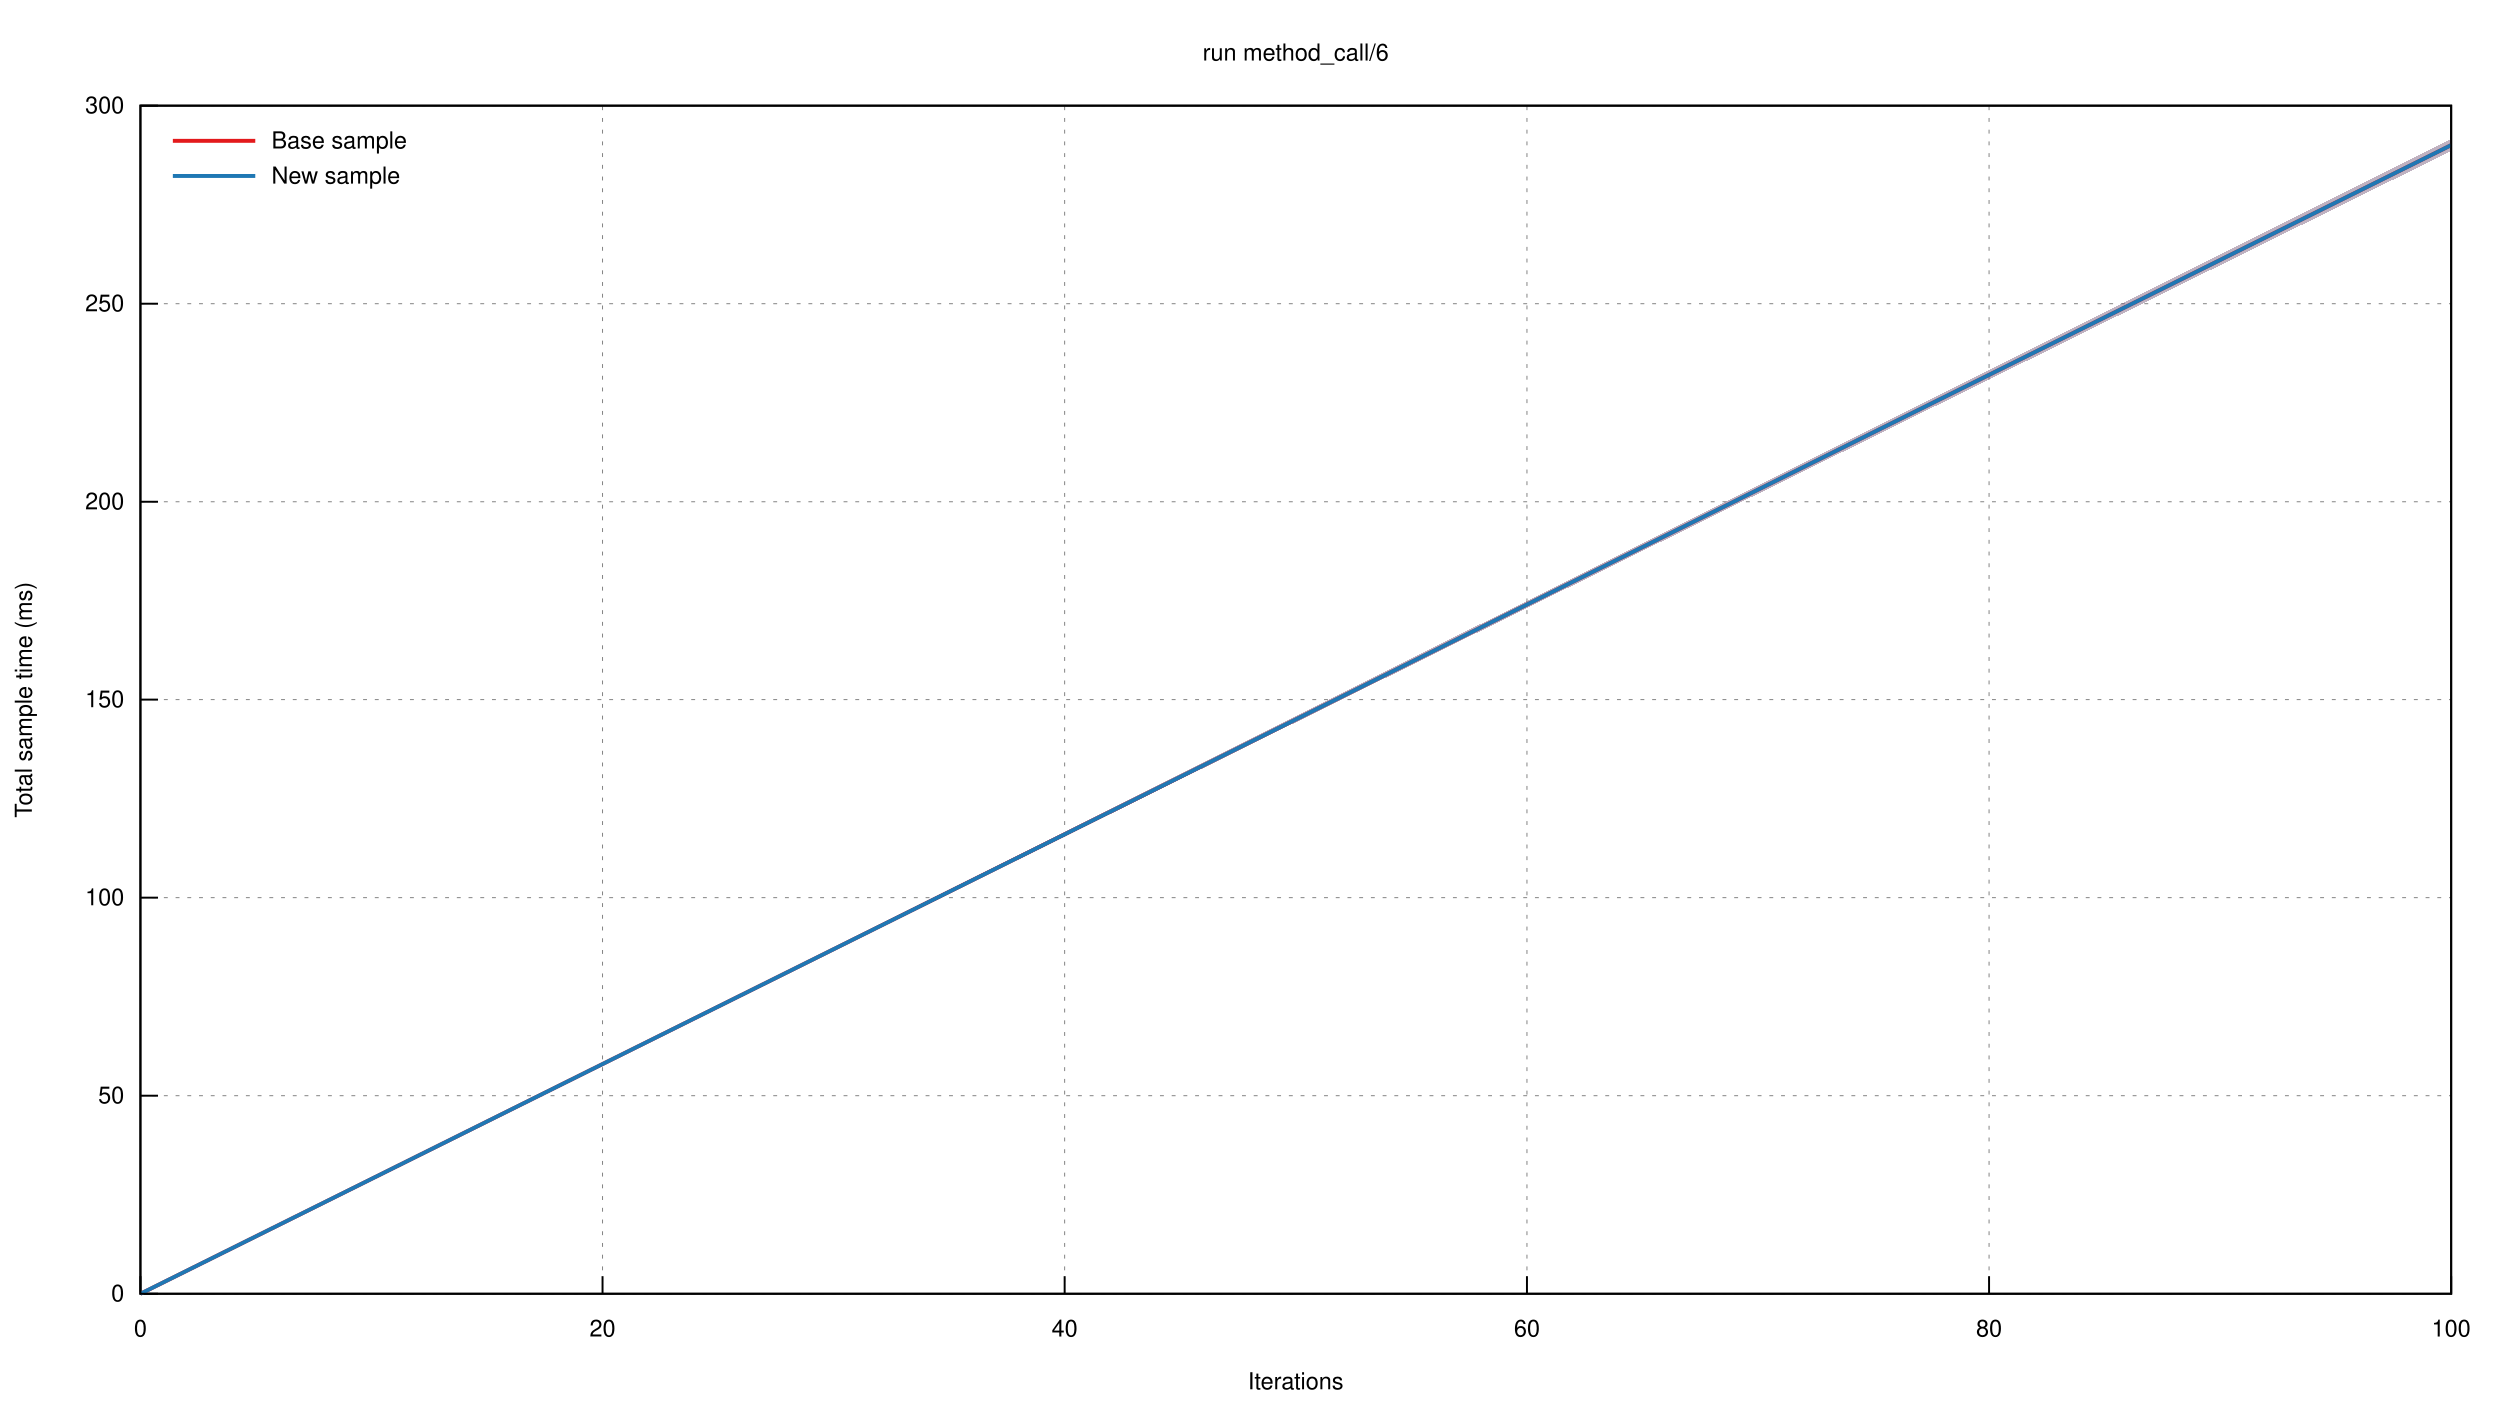
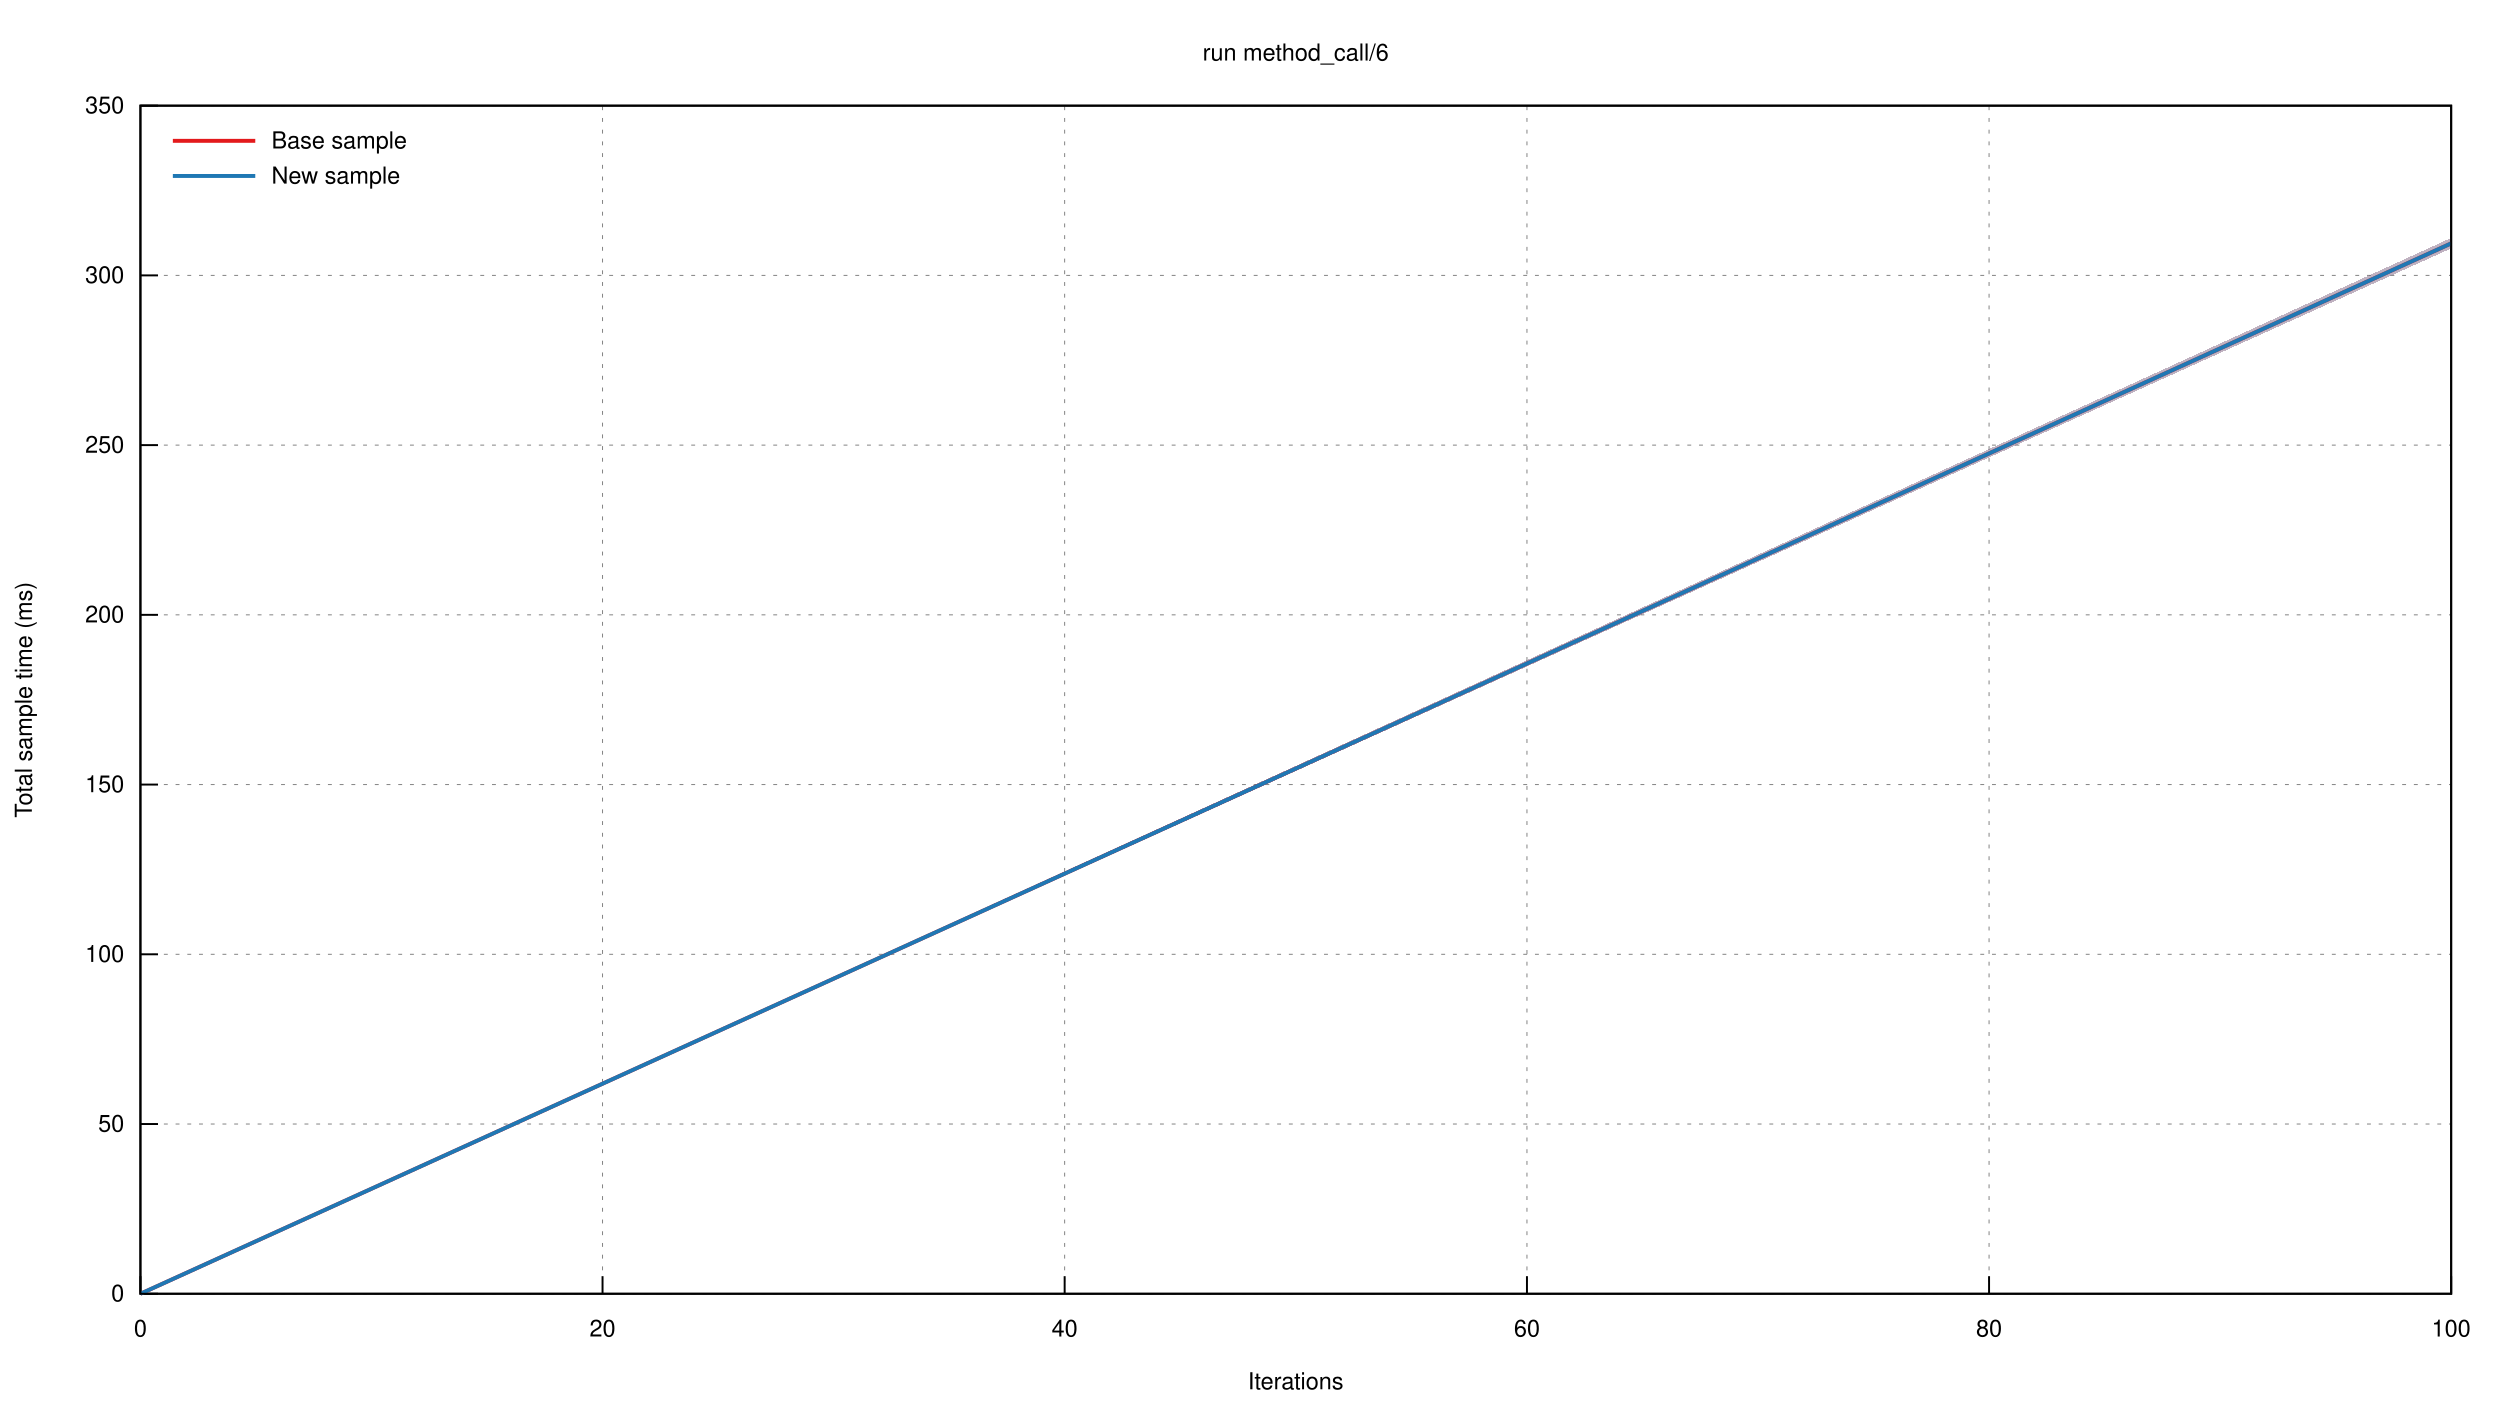
<svg xmlns="http://www.w3.org/2000/svg" xmlns:xlink="http://www.w3.org/1999/xlink" viewBox="0 0 1280 720">
  <g id="gnuplot_canvas">
    <rect x="0" y="0" width="1280" height="720" fill="none" />
    <defs>
      <circle id="gpDot" r="0.5" stroke-width="0.5" stroke="currentColor" />
      <path id="gpPt0" stroke-width="0.222" stroke="currentColor" d="M-1,0 h2 M0,-1 v2" />
      <path id="gpPt1" stroke-width="0.222" stroke="currentColor" d="M-1,-1 L1,1 M1,-1 L-1,1" />
      <path id="gpPt2" stroke-width="0.222" stroke="currentColor" d="M-1,0 L1,0 M0,-1 L0,1 M-1,-1 L1,1 M-1,1 L1,-1" />
      <rect id="gpPt3" stroke-width="0.222" stroke="currentColor" x="-1" y="-1" width="2" height="2" />
      <rect id="gpPt4" stroke-width="0.222" stroke="currentColor" fill="currentColor" x="-1" y="-1" width="2" height="2" />
      <circle id="gpPt5" stroke-width="0.222" stroke="currentColor" cx="0" cy="0" r="1" />
      <use xlink:href="#gpPt5" id="gpPt6" fill="currentColor" stroke="none" />
      <path id="gpPt7" stroke-width="0.222" stroke="currentColor" d="M0,-1.33 L-1.33,0.67 L1.33,0.67 z" />
      <use xlink:href="#gpPt7" id="gpPt8" fill="currentColor" stroke="none" />
      <use xlink:href="#gpPt7" id="gpPt9" stroke="currentColor" transform="rotate(180)" />
      <use xlink:href="#gpPt9" id="gpPt10" fill="currentColor" stroke="none" />
      <use xlink:href="#gpPt3" id="gpPt11" stroke="currentColor" transform="rotate(45)" />
      <use xlink:href="#gpPt11" id="gpPt12" fill="currentColor" stroke="none" />
      <path id="gpPt13" stroke-width="0.222" stroke="currentColor" d="M0,1.330 L1.265,0.411 L0.782,-1.067 L-0.782,-1.076 L-1.265,0.411 z" />
      <use xlink:href="#gpPt13" id="gpPt14" fill="currentColor" stroke="none" />
      <filter id="textbox" filterUnits="objectBoundingBox" x="0" y="0" height="1" width="1">
        <feFlood flood-color="white" flood-opacity="1" result="bgnd" />
        <feComposite in="SourceGraphic" in2="bgnd" operator="atop" />
      </filter>
      <filter id="greybox" filterUnits="objectBoundingBox" x="0" y="0" height="1" width="1">
        <feFlood flood-color="lightgrey" flood-opacity="1" result="grey" />
        <feComposite in="SourceGraphic" in2="grey" operator="atop" />
      </filter>
    </defs>
    <g fill="none" color="white" stroke="currentColor" stroke-width="1.00" stroke-linecap="butt" stroke-linejoin="miter">
</g>
    <g fill="none" color="black" stroke="currentColor" stroke-width="1.00" stroke-linecap="butt" stroke-linejoin="miter">
</g>
    <g fill="none" color="black" stroke="black" stroke-width="0.50" stroke-linecap="butt" stroke-linejoin="miter">
</g>
    <g fill="none" color="gray" stroke="currentColor" stroke-width="0.50" stroke-linecap="butt" stroke-linejoin="miter">
      <path stroke="gray" stroke-dasharray="2,4" class="gridline" d="M71.9,662.4 L1255.0,662.4  " />
    </g>
    <g fill="none" color="gray" stroke="gray" stroke-width="1.00" stroke-linecap="butt" stroke-linejoin="miter">
</g>
    <g fill="none" color="black" stroke="currentColor" stroke-width="1.00" stroke-linecap="butt" stroke-linejoin="miter">
      <path stroke="black" d="M71.9,662.4 L80.9,662.4  " />
      <g transform="translate(63.6,666.3)" stroke="none" fill="black" font-family="Helvetica" font-size="12.00" text-anchor="end">
        <text>
          <tspan font-family="Helvetica"> 0</tspan>
        </text>
      </g>
    </g>
    <g fill="none" color="black" stroke="currentColor" stroke-width="1.00" stroke-linecap="butt" stroke-linejoin="miter">
</g>
    <g fill="none" color="black" stroke="black" stroke-width="0.50" stroke-linecap="butt" stroke-linejoin="miter">
</g>
    <g fill="none" color="gray" stroke="currentColor" stroke-width="0.50" stroke-linecap="butt" stroke-linejoin="miter">
-       <path stroke="gray" stroke-dasharray="2,4" class="gridline" d="M71.9,561.0 L1255.0,561.0  " />
-     </g>
-     <g fill="none" color="gray" stroke="gray" stroke-width="1.00" stroke-linecap="butt" stroke-linejoin="miter">
- </g>
-     <g fill="none" color="black" stroke="currentColor" stroke-width="1.00" stroke-linecap="butt" stroke-linejoin="miter">
-       <path stroke="black" d="M71.9,561.0 L80.9,561.0  " />
-       <g transform="translate(63.6,564.9)" stroke="none" fill="black" font-family="Helvetica" font-size="12.00" text-anchor="end">
+       <path stroke="gray" stroke-dasharray="2,4" class="gridline" d="M71.9,575.5 L1255.0,575.5  " />
+     </g>
+     <g fill="none" color="gray" stroke="gray" stroke-width="1.00" stroke-linecap="butt" stroke-linejoin="miter">
+ </g>
+     <g fill="none" color="black" stroke="currentColor" stroke-width="1.00" stroke-linecap="butt" stroke-linejoin="miter">
+       <path stroke="black" d="M71.9,575.5 L80.9,575.5  " />
+       <g transform="translate(63.6,579.4)" stroke="none" fill="black" font-family="Helvetica" font-size="12.00" text-anchor="end">
        <text>
          <tspan font-family="Helvetica"> 50</tspan>
        </text>
      </g>
    </g>
    <g fill="none" color="black" stroke="currentColor" stroke-width="1.00" stroke-linecap="butt" stroke-linejoin="miter">
</g>
    <g fill="none" color="black" stroke="black" stroke-width="0.50" stroke-linecap="butt" stroke-linejoin="miter">
</g>
    <g fill="none" color="gray" stroke="currentColor" stroke-width="0.50" stroke-linecap="butt" stroke-linejoin="miter">
-       <path stroke="gray" stroke-dasharray="2,4" class="gridline" d="M71.9,459.6 L1255.0,459.6  " />
-     </g>
-     <g fill="none" color="gray" stroke="gray" stroke-width="1.00" stroke-linecap="butt" stroke-linejoin="miter">
- </g>
-     <g fill="none" color="black" stroke="currentColor" stroke-width="1.00" stroke-linecap="butt" stroke-linejoin="miter">
-       <path stroke="black" d="M71.9,459.6 L80.9,459.6  " />
-       <g transform="translate(63.6,463.5)" stroke="none" fill="black" font-family="Helvetica" font-size="12.00" text-anchor="end">
+       <path stroke="gray" stroke-dasharray="2,4" class="gridline" d="M71.9,488.6 L1255.0,488.6  " />
+     </g>
+     <g fill="none" color="gray" stroke="gray" stroke-width="1.00" stroke-linecap="butt" stroke-linejoin="miter">
+ </g>
+     <g fill="none" color="black" stroke="currentColor" stroke-width="1.00" stroke-linecap="butt" stroke-linejoin="miter">
+       <path stroke="black" d="M71.9,488.6 L80.9,488.6  " />
+       <g transform="translate(63.6,492.5)" stroke="none" fill="black" font-family="Helvetica" font-size="12.00" text-anchor="end">
        <text>
          <tspan font-family="Helvetica"> 100</tspan>
        </text>
      </g>
    </g>
    <g fill="none" color="black" stroke="currentColor" stroke-width="1.00" stroke-linecap="butt" stroke-linejoin="miter">
</g>
    <g fill="none" color="black" stroke="black" stroke-width="0.50" stroke-linecap="butt" stroke-linejoin="miter">
</g>
    <g fill="none" color="gray" stroke="currentColor" stroke-width="0.50" stroke-linecap="butt" stroke-linejoin="miter">
-       <path stroke="gray" stroke-dasharray="2,4" class="gridline" d="M71.9,358.2 L1255.0,358.2  " />
-     </g>
-     <g fill="none" color="gray" stroke="gray" stroke-width="1.00" stroke-linecap="butt" stroke-linejoin="miter">
- </g>
-     <g fill="none" color="black" stroke="currentColor" stroke-width="1.00" stroke-linecap="butt" stroke-linejoin="miter">
-       <path stroke="black" d="M71.9,358.2 L80.9,358.2  " />
-       <g transform="translate(63.6,362.1)" stroke="none" fill="black" font-family="Helvetica" font-size="12.00" text-anchor="end">
+       <path stroke="gray" stroke-dasharray="2,4" class="gridline" d="M71.9,401.7 L1255.0,401.7  " />
+     </g>
+     <g fill="none" color="gray" stroke="gray" stroke-width="1.00" stroke-linecap="butt" stroke-linejoin="miter">
+ </g>
+     <g fill="none" color="black" stroke="currentColor" stroke-width="1.00" stroke-linecap="butt" stroke-linejoin="miter">
+       <path stroke="black" d="M71.9,401.7 L80.9,401.7  " />
+       <g transform="translate(63.6,405.6)" stroke="none" fill="black" font-family="Helvetica" font-size="12.00" text-anchor="end">
        <text>
          <tspan font-family="Helvetica"> 150</tspan>
        </text>
      </g>
    </g>
    <g fill="none" color="black" stroke="currentColor" stroke-width="1.00" stroke-linecap="butt" stroke-linejoin="miter">
</g>
    <g fill="none" color="black" stroke="black" stroke-width="0.50" stroke-linecap="butt" stroke-linejoin="miter">
</g>
    <g fill="none" color="gray" stroke="currentColor" stroke-width="0.50" stroke-linecap="butt" stroke-linejoin="miter">
-       <path stroke="gray" stroke-dasharray="2,4" class="gridline" d="M71.9,256.9 L1255.0,256.9  " />
-     </g>
-     <g fill="none" color="gray" stroke="gray" stroke-width="1.00" stroke-linecap="butt" stroke-linejoin="miter">
- </g>
-     <g fill="none" color="black" stroke="currentColor" stroke-width="1.00" stroke-linecap="butt" stroke-linejoin="miter">
-       <path stroke="black" d="M71.9,256.9 L80.9,256.9  " />
-       <g transform="translate(63.6,260.8)" stroke="none" fill="black" font-family="Helvetica" font-size="12.00" text-anchor="end">
+       <path stroke="gray" stroke-dasharray="2,4" class="gridline" d="M71.9,314.8 L1255.0,314.8  " />
+     </g>
+     <g fill="none" color="gray" stroke="gray" stroke-width="1.00" stroke-linecap="butt" stroke-linejoin="miter">
+ </g>
+     <g fill="none" color="black" stroke="currentColor" stroke-width="1.00" stroke-linecap="butt" stroke-linejoin="miter">
+       <path stroke="black" d="M71.9,314.8 L80.9,314.8  " />
+       <g transform="translate(63.6,318.7)" stroke="none" fill="black" font-family="Helvetica" font-size="12.00" text-anchor="end">
        <text>
          <tspan font-family="Helvetica"> 200</tspan>
        </text>
      </g>
    </g>
    <g fill="none" color="black" stroke="currentColor" stroke-width="1.00" stroke-linecap="butt" stroke-linejoin="miter">
</g>
    <g fill="none" color="black" stroke="black" stroke-width="0.50" stroke-linecap="butt" stroke-linejoin="miter">
</g>
    <g fill="none" color="gray" stroke="currentColor" stroke-width="0.50" stroke-linecap="butt" stroke-linejoin="miter">
-       <path stroke="gray" stroke-dasharray="2,4" class="gridline" d="M71.9,155.5 L1255.0,155.5  " />
-     </g>
-     <g fill="none" color="gray" stroke="gray" stroke-width="1.00" stroke-linecap="butt" stroke-linejoin="miter">
- </g>
-     <g fill="none" color="black" stroke="currentColor" stroke-width="1.00" stroke-linecap="butt" stroke-linejoin="miter">
-       <path stroke="black" d="M71.9,155.5 L80.9,155.5  " />
-       <g transform="translate(63.6,159.4)" stroke="none" fill="black" font-family="Helvetica" font-size="12.00" text-anchor="end">
+       <path stroke="gray" stroke-dasharray="2,4" class="gridline" d="M71.9,227.9 L1255.0,227.9  " />
+     </g>
+     <g fill="none" color="gray" stroke="gray" stroke-width="1.00" stroke-linecap="butt" stroke-linejoin="miter">
+ </g>
+     <g fill="none" color="black" stroke="currentColor" stroke-width="1.00" stroke-linecap="butt" stroke-linejoin="miter">
+       <path stroke="black" d="M71.9,227.9 L80.9,227.9  " />
+       <g transform="translate(63.6,231.8)" stroke="none" fill="black" font-family="Helvetica" font-size="12.00" text-anchor="end">
        <text>
          <tspan font-family="Helvetica"> 250</tspan>
+         </text>
+       </g>
+     </g>
+     <g fill="none" color="black" stroke="currentColor" stroke-width="1.00" stroke-linecap="butt" stroke-linejoin="miter">
+ </g>
+     <g fill="none" color="black" stroke="black" stroke-width="0.50" stroke-linecap="butt" stroke-linejoin="miter">
+ </g>
+     <g fill="none" color="gray" stroke="currentColor" stroke-width="0.50" stroke-linecap="butt" stroke-linejoin="miter">
+       <path stroke="gray" stroke-dasharray="2,4" class="gridline" d="M71.9,141.0 L1255.0,141.0  " />
+     </g>
+     <g fill="none" color="gray" stroke="gray" stroke-width="1.00" stroke-linecap="butt" stroke-linejoin="miter">
+ </g>
+     <g fill="none" color="black" stroke="currentColor" stroke-width="1.00" stroke-linecap="butt" stroke-linejoin="miter">
+       <path stroke="black" d="M71.9,141.0 L80.9,141.0  " />
+       <g transform="translate(63.6,144.9)" stroke="none" fill="black" font-family="Helvetica" font-size="12.00" text-anchor="end">
+         <text>
+           <tspan font-family="Helvetica"> 300</tspan>
        </text>
      </g>
    </g>
    <g fill="none" color="black" stroke="currentColor" stroke-width="1.00" stroke-linecap="butt" stroke-linejoin="miter">
</g>
    <g fill="none" color="black" stroke="black" stroke-width="0.50" stroke-linecap="butt" stroke-linejoin="miter">
</g>
    <g fill="none" color="gray" stroke="currentColor" stroke-width="0.50" stroke-linecap="butt" stroke-linejoin="miter">
      <path stroke="gray" stroke-dasharray="2,4" class="gridline" d="M71.9,54.1 L1255.0,54.1  " />
    </g>
    <g fill="none" color="gray" stroke="gray" stroke-width="1.00" stroke-linecap="butt" stroke-linejoin="miter">
</g>
    <g fill="none" color="black" stroke="currentColor" stroke-width="1.00" stroke-linecap="butt" stroke-linejoin="miter">
      <path stroke="black" d="M71.9,54.1 L80.9,54.1  " />
      <g transform="translate(63.6,58.0)" stroke="none" fill="black" font-family="Helvetica" font-size="12.00" text-anchor="end">
        <text>
-           <tspan font-family="Helvetica"> 300</tspan>
+           <tspan font-family="Helvetica"> 350</tspan>
        </text>
      </g>
    </g>
    <g fill="none" color="black" stroke="currentColor" stroke-width="1.00" stroke-linecap="butt" stroke-linejoin="miter">
</g>
    <g fill="none" color="black" stroke="black" stroke-width="0.50" stroke-linecap="butt" stroke-linejoin="miter">
</g>
    <g fill="none" color="gray" stroke="currentColor" stroke-width="0.50" stroke-linecap="butt" stroke-linejoin="miter">
      <path stroke="gray" stroke-dasharray="2,4" class="gridline" d="M71.9,662.4 L71.9,54.1  " />
    </g>
    <g fill="none" color="gray" stroke="gray" stroke-width="1.00" stroke-linecap="butt" stroke-linejoin="miter">
</g>
    <g fill="none" color="black" stroke="currentColor" stroke-width="1.00" stroke-linecap="butt" stroke-linejoin="miter">
      <path stroke="black" d="M71.9,662.4 L71.9,653.4  " />
      <g transform="translate(71.9,684.3)" stroke="none" fill="black" font-family="Helvetica" font-size="12.00" text-anchor="middle">
        <text>
          <tspan font-family="Helvetica"> 0</tspan>
        </text>
      </g>
    </g>
    <g fill="none" color="black" stroke="currentColor" stroke-width="1.00" stroke-linecap="butt" stroke-linejoin="miter">
</g>
    <g fill="none" color="black" stroke="black" stroke-width="0.50" stroke-linecap="butt" stroke-linejoin="miter">
</g>
    <g fill="none" color="gray" stroke="currentColor" stroke-width="0.50" stroke-linecap="butt" stroke-linejoin="miter">
      <path stroke="gray" stroke-dasharray="2,4" class="gridline" d="M308.5,662.4 L308.5,54.1  " />
    </g>
    <g fill="none" color="gray" stroke="gray" stroke-width="1.00" stroke-linecap="butt" stroke-linejoin="miter">
</g>
    <g fill="none" color="black" stroke="currentColor" stroke-width="1.00" stroke-linecap="butt" stroke-linejoin="miter">
      <path stroke="black" d="M308.5,662.4 L308.5,653.4  " />
      <g transform="translate(308.5,684.3)" stroke="none" fill="black" font-family="Helvetica" font-size="12.00" text-anchor="middle">
        <text>
          <tspan font-family="Helvetica"> 20</tspan>
        </text>
      </g>
    </g>
    <g fill="none" color="black" stroke="currentColor" stroke-width="1.00" stroke-linecap="butt" stroke-linejoin="miter">
</g>
    <g fill="none" color="black" stroke="black" stroke-width="0.50" stroke-linecap="butt" stroke-linejoin="miter">
</g>
    <g fill="none" color="gray" stroke="currentColor" stroke-width="0.50" stroke-linecap="butt" stroke-linejoin="miter">
      <path stroke="gray" stroke-dasharray="2,4" class="gridline" d="M545.1,662.4 L545.1,54.1  " />
    </g>
    <g fill="none" color="gray" stroke="gray" stroke-width="1.00" stroke-linecap="butt" stroke-linejoin="miter">
</g>
    <g fill="none" color="black" stroke="currentColor" stroke-width="1.00" stroke-linecap="butt" stroke-linejoin="miter">
      <path stroke="black" d="M545.1,662.4 L545.1,653.4  " />
      <g transform="translate(545.1,684.3)" stroke="none" fill="black" font-family="Helvetica" font-size="12.00" text-anchor="middle">
        <text>
          <tspan font-family="Helvetica"> 40</tspan>
        </text>
      </g>
    </g>
    <g fill="none" color="black" stroke="currentColor" stroke-width="1.00" stroke-linecap="butt" stroke-linejoin="miter">
</g>
    <g fill="none" color="black" stroke="black" stroke-width="0.50" stroke-linecap="butt" stroke-linejoin="miter">
</g>
    <g fill="none" color="gray" stroke="currentColor" stroke-width="0.50" stroke-linecap="butt" stroke-linejoin="miter">
      <path stroke="gray" stroke-dasharray="2,4" class="gridline" d="M781.8,662.4 L781.8,54.1  " />
    </g>
    <g fill="none" color="gray" stroke="gray" stroke-width="1.00" stroke-linecap="butt" stroke-linejoin="miter">
</g>
    <g fill="none" color="black" stroke="currentColor" stroke-width="1.00" stroke-linecap="butt" stroke-linejoin="miter">
      <path stroke="black" d="M781.8,662.4 L781.8,653.4  " />
      <g transform="translate(781.8,684.3)" stroke="none" fill="black" font-family="Helvetica" font-size="12.00" text-anchor="middle">
        <text>
          <tspan font-family="Helvetica"> 60</tspan>
        </text>
      </g>
    </g>
    <g fill="none" color="black" stroke="currentColor" stroke-width="1.00" stroke-linecap="butt" stroke-linejoin="miter">
</g>
    <g fill="none" color="black" stroke="black" stroke-width="0.50" stroke-linecap="butt" stroke-linejoin="miter">
</g>
    <g fill="none" color="gray" stroke="currentColor" stroke-width="0.50" stroke-linecap="butt" stroke-linejoin="miter">
      <path stroke="gray" stroke-dasharray="2,4" class="gridline" d="M1018.4,662.4 L1018.4,54.1  " />
    </g>
    <g fill="none" color="gray" stroke="gray" stroke-width="1.00" stroke-linecap="butt" stroke-linejoin="miter">
</g>
    <g fill="none" color="black" stroke="currentColor" stroke-width="1.00" stroke-linecap="butt" stroke-linejoin="miter">
      <path stroke="black" d="M1018.4,662.4 L1018.4,653.4  " />
      <g transform="translate(1018.4,684.3)" stroke="none" fill="black" font-family="Helvetica" font-size="12.00" text-anchor="middle">
        <text>
          <tspan font-family="Helvetica"> 80</tspan>
        </text>
      </g>
    </g>
    <g fill="none" color="black" stroke="currentColor" stroke-width="1.00" stroke-linecap="butt" stroke-linejoin="miter">
</g>
    <g fill="none" color="black" stroke="black" stroke-width="0.50" stroke-linecap="butt" stroke-linejoin="miter">
</g>
    <g fill="none" color="gray" stroke="currentColor" stroke-width="0.50" stroke-linecap="butt" stroke-linejoin="miter">
      <path stroke="gray" stroke-dasharray="2,4" class="gridline" d="M1255.0,662.4 L1255.0,54.1  " />
    </g>
    <g fill="none" color="gray" stroke="gray" stroke-width="1.00" stroke-linecap="butt" stroke-linejoin="miter">
</g>
    <g fill="none" color="black" stroke="currentColor" stroke-width="1.00" stroke-linecap="butt" stroke-linejoin="miter">
      <path stroke="black" d="M1255.0,662.4 L1255.0,653.4  " />
      <g transform="translate(1255.0,684.3)" stroke="none" fill="black" font-family="Helvetica" font-size="12.00" text-anchor="middle">
        <text>
          <tspan font-family="Helvetica"> 100</tspan>
        </text>
      </g>
    </g>
    <g fill="none" color="black" stroke="currentColor" stroke-width="1.00" stroke-linecap="butt" stroke-linejoin="miter">
</g>
    <g fill="none" color="black" stroke="currentColor" stroke-width="1.00" stroke-linecap="butt" stroke-linejoin="miter">
      <path stroke="black" d="M71.9,54.1 L71.9,662.4 L1255.0,662.4 L1255.0,54.1 L71.9,54.1 Z  " />
    </g>
    <g fill="none" color="black" stroke="currentColor" stroke-width="1.00" stroke-linecap="butt" stroke-linejoin="miter">
      <g transform="translate(16.3,358.3) rotate(270)" stroke="none" fill="black" font-family="Helvetica" font-size="12.00" text-anchor="middle">
        <text>
          <tspan font-family="Helvetica">Total sample time (ms)</tspan>
        </text>
      </g>
    </g>
    <g fill="none" color="black" stroke="currentColor" stroke-width="1.00" stroke-linecap="butt" stroke-linejoin="miter">
      <g transform="translate(663.4,711.3)" stroke="none" fill="black" font-family="Helvetica" font-size="12.00" text-anchor="middle">
        <text>
          <tspan font-family="Helvetica">Iterations</tspan>
        </text>
      </g>
    </g>
    <g fill="none" color="black" stroke="currentColor" stroke-width="1.00" stroke-linecap="butt" stroke-linejoin="miter">
      <g transform="translate(663.4,31.0)" stroke="none" fill="black" font-family="Helvetica" font-size="12.00" text-anchor="middle">
        <text>
          <tspan font-family="Helvetica">run method_call/6</tspan>
        </text>
      </g>
    </g>
    <g id="gnuplot_plot_1">
      <g fill="none" color="black" stroke="currentColor" stroke-width="1.00" stroke-linecap="butt" stroke-linejoin="miter">
        <g stroke="none" shape-rendering="crispEdges">
          <polygon fill="rgb(227,  26,  28)" fill-opacity="0.25" points="71.9,662.4 71.9,662.4 71.9,662.4 " />
-           <polygon fill="rgb(227,  26,  28)" fill-opacity="0.25" points="71.9,662.4 1255.0,77.3 1255.0,71.1 " />
+           <polygon fill="rgb(227,  26,  28)" fill-opacity="0.25" points="71.9,662.4 1255.0,127.2 1255.0,121.8 " />
        </g>
      </g>
    </g>
    <g id="gnuplot_plot_2">
      <g fill="none" color="black" stroke="currentColor" stroke-width="1.00" stroke-linecap="butt" stroke-linejoin="miter">
        <g stroke="none" shape-rendering="crispEdges">
          <polygon fill="rgb( 31, 120, 180)" fill-opacity="0.25" points="71.9,662.4 71.9,662.4 71.9,662.4 " />
-           <polygon fill="rgb( 31, 120, 180)" fill-opacity="0.25" points="71.9,662.4 1255.0,77.3 1255.0,71.1 " />
+           <polygon fill="rgb( 31, 120, 180)" fill-opacity="0.25" points="71.9,662.4 1255.0,127.2 1255.0,121.8 " />
        </g>
      </g>
    </g>
    <g id="gnuplot_plot_3">
      <g fill="none" color="white" stroke="rgb( 31, 120, 180)" stroke-width="2.00" stroke-linecap="butt" stroke-linejoin="miter">
</g>
      <g fill="none" color="black" stroke="currentColor" stroke-width="2.00" stroke-linecap="butt" stroke-linejoin="miter">
        <g transform="translate(139.0,76.0)" stroke="none" fill="black" font-family="Helvetica" font-size="12.00" text-anchor="start">
          <text>
            <tspan font-family="Helvetica">Base sample</tspan>
          </text>
        </g>
      </g>
      <g fill="none" color="black" stroke="currentColor" stroke-width="2.00" stroke-linecap="butt" stroke-linejoin="miter">
-         <path stroke="rgb(227,  26,  28)" d="M88.5,72.1 L130.7,72.1 M71.9,662.4 L1255.0,74.3  " />
+         <path stroke="rgb(227,  26,  28)" d="M88.5,72.1 L130.7,72.1 M71.9,662.4 L1255.0,124.6  " />
      </g>
    </g>
    <g id="gnuplot_plot_4">
      <g fill="none" color="black" stroke="currentColor" stroke-width="2.00" stroke-linecap="butt" stroke-linejoin="miter">
        <g transform="translate(139.0,94.0)" stroke="none" fill="black" font-family="Helvetica" font-size="12.00" text-anchor="start">
          <text>
            <tspan font-family="Helvetica">New sample</tspan>
          </text>
        </g>
      </g>
      <g fill="none" color="black" stroke="currentColor" stroke-width="2.00" stroke-linecap="butt" stroke-linejoin="miter">
-         <path stroke="rgb( 31, 120, 180)" d="M88.5,90.1 L130.7,90.1 M71.9,662.4 L1255.0,74.3  " />
+         <path stroke="rgb( 31, 120, 180)" d="M88.5,90.1 L130.7,90.1 M71.9,662.4 L1255.0,124.6  " />
      </g>
    </g>
    <g fill="none" color="black" stroke="currentColor" stroke-width="2.00" stroke-linecap="butt" stroke-linejoin="miter">
</g>
    <g fill="none" color="black" stroke="black" stroke-width="1.00" stroke-linecap="butt" stroke-linejoin="miter">
</g>
    <g fill="none" color="black" stroke="currentColor" stroke-width="1.00" stroke-linecap="butt" stroke-linejoin="miter">
      <path stroke="black" d="M71.9,54.1 L71.9,662.4 L1255.0,662.4 L1255.0,54.1 L71.9,54.1 Z  " />
    </g>
    <g fill="none" color="black" stroke="currentColor" stroke-width="1.00" stroke-linecap="butt" stroke-linejoin="miter">
</g>
  </g>
</svg>
